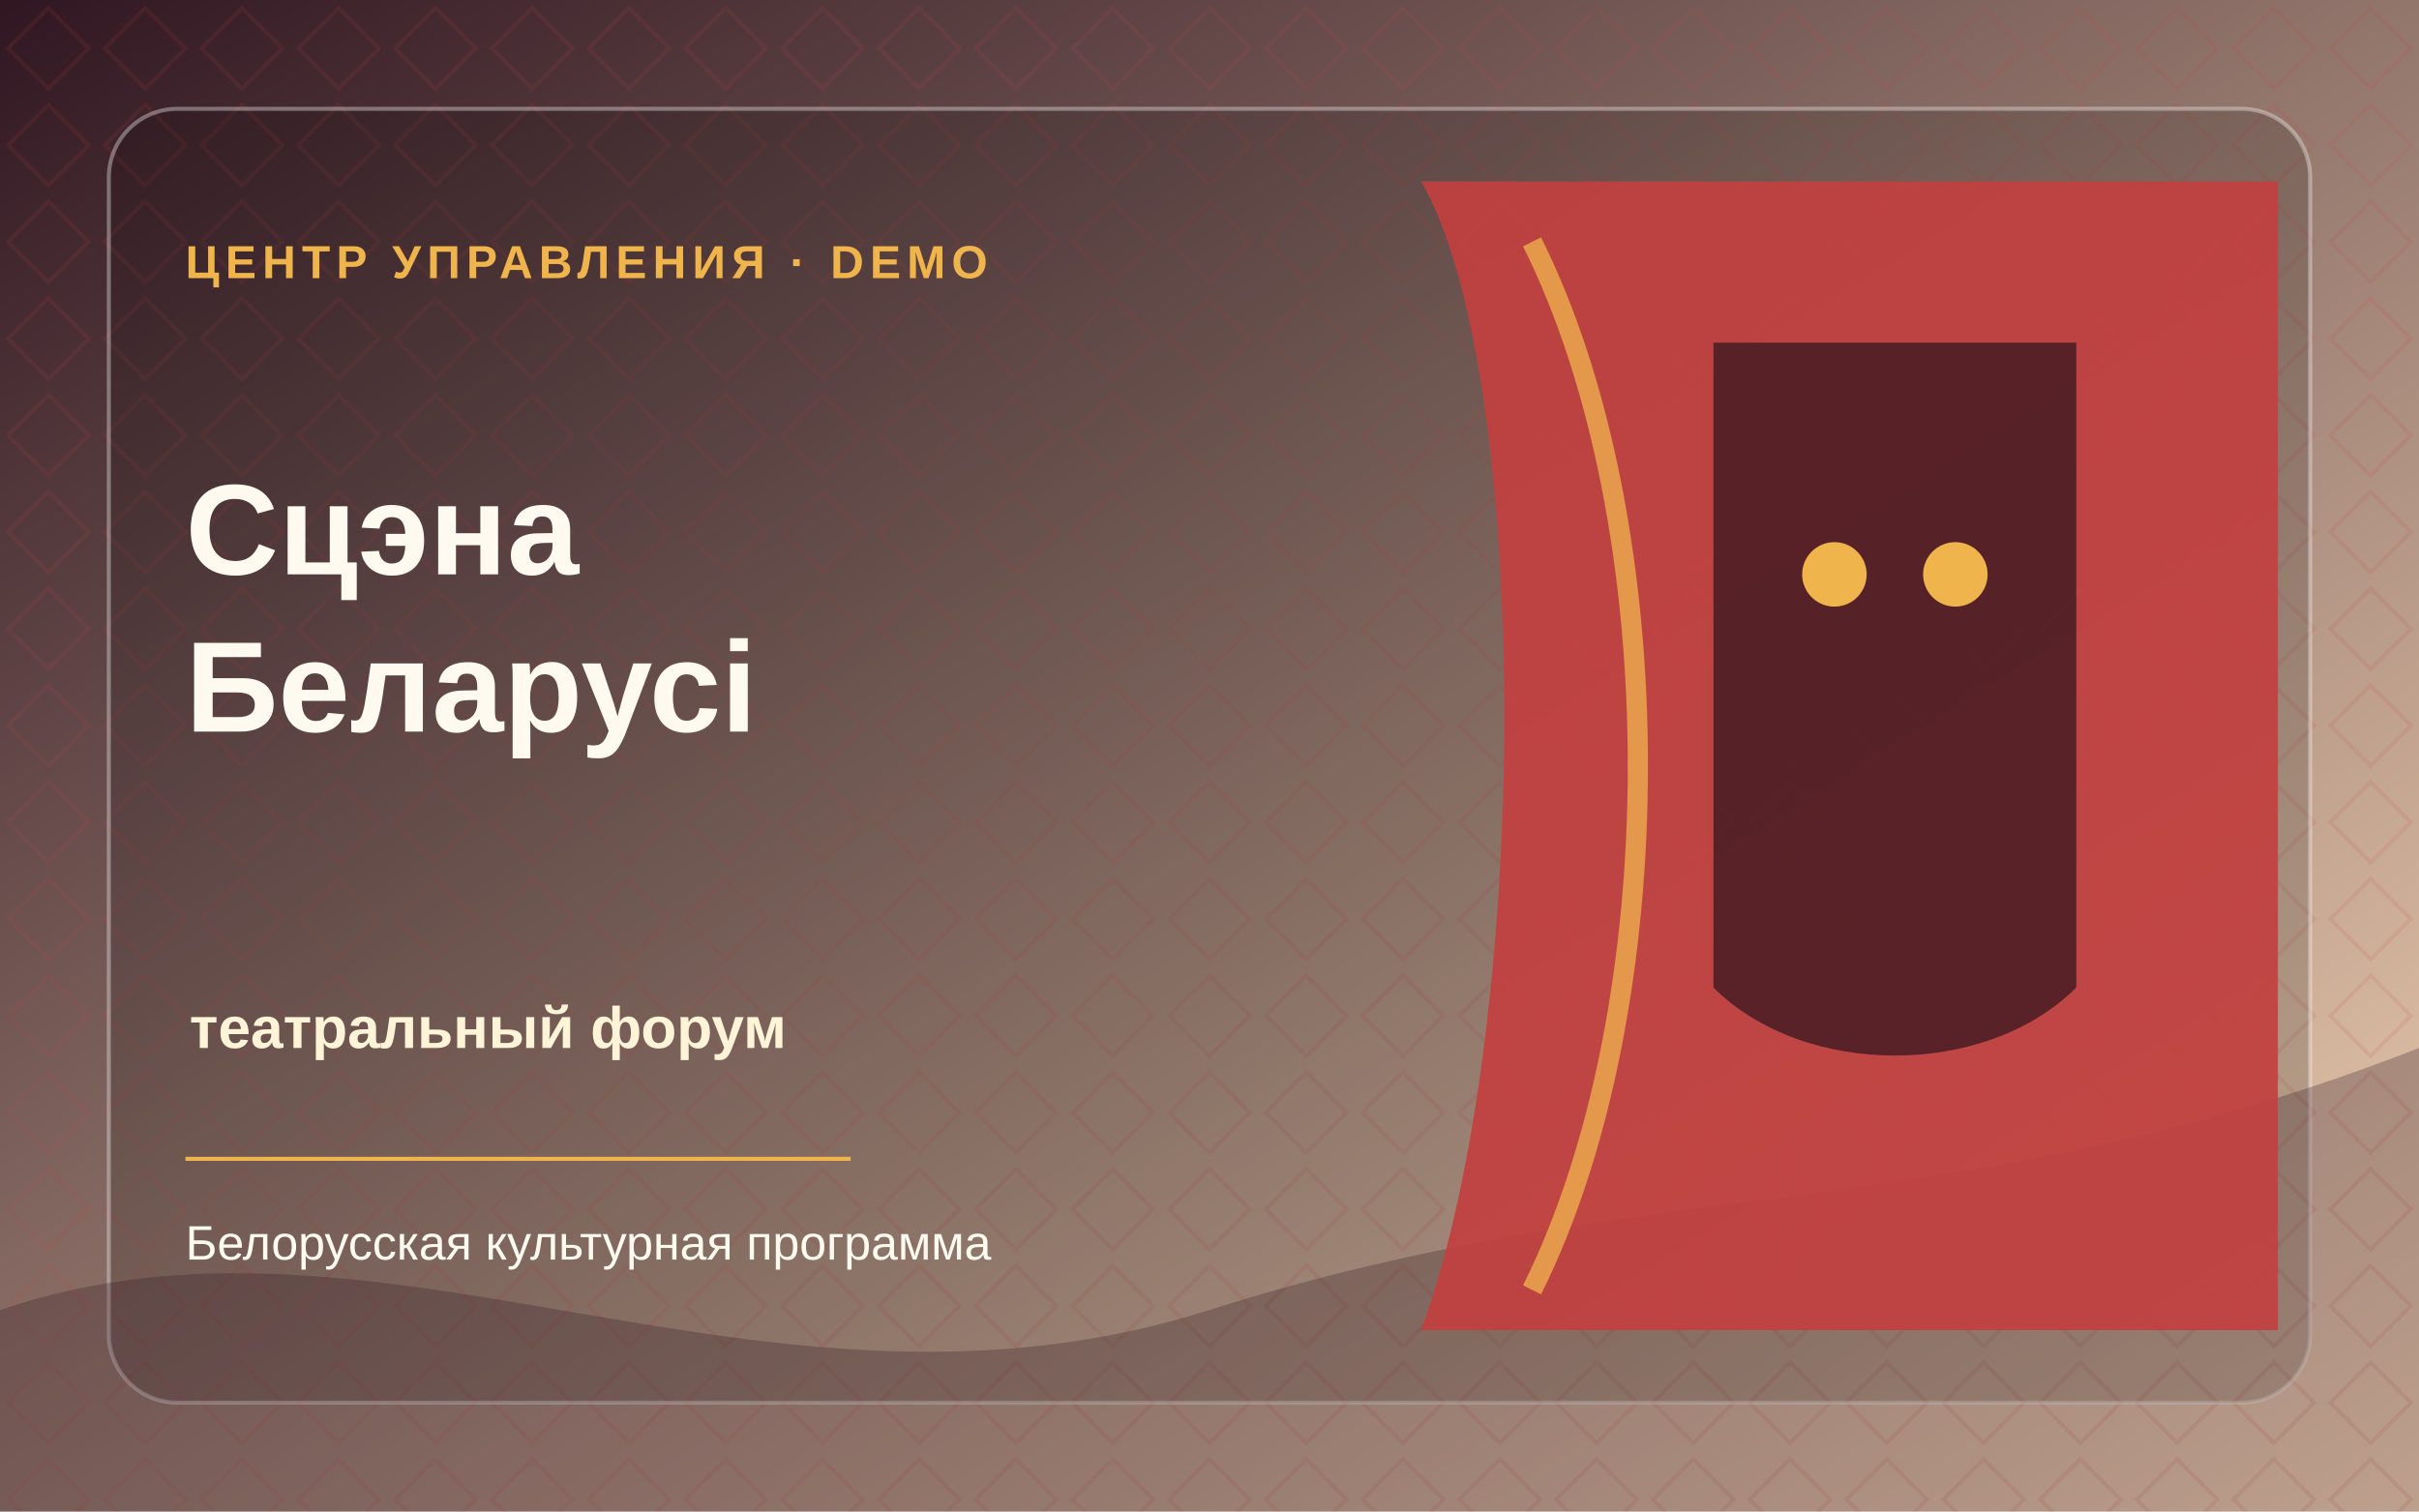
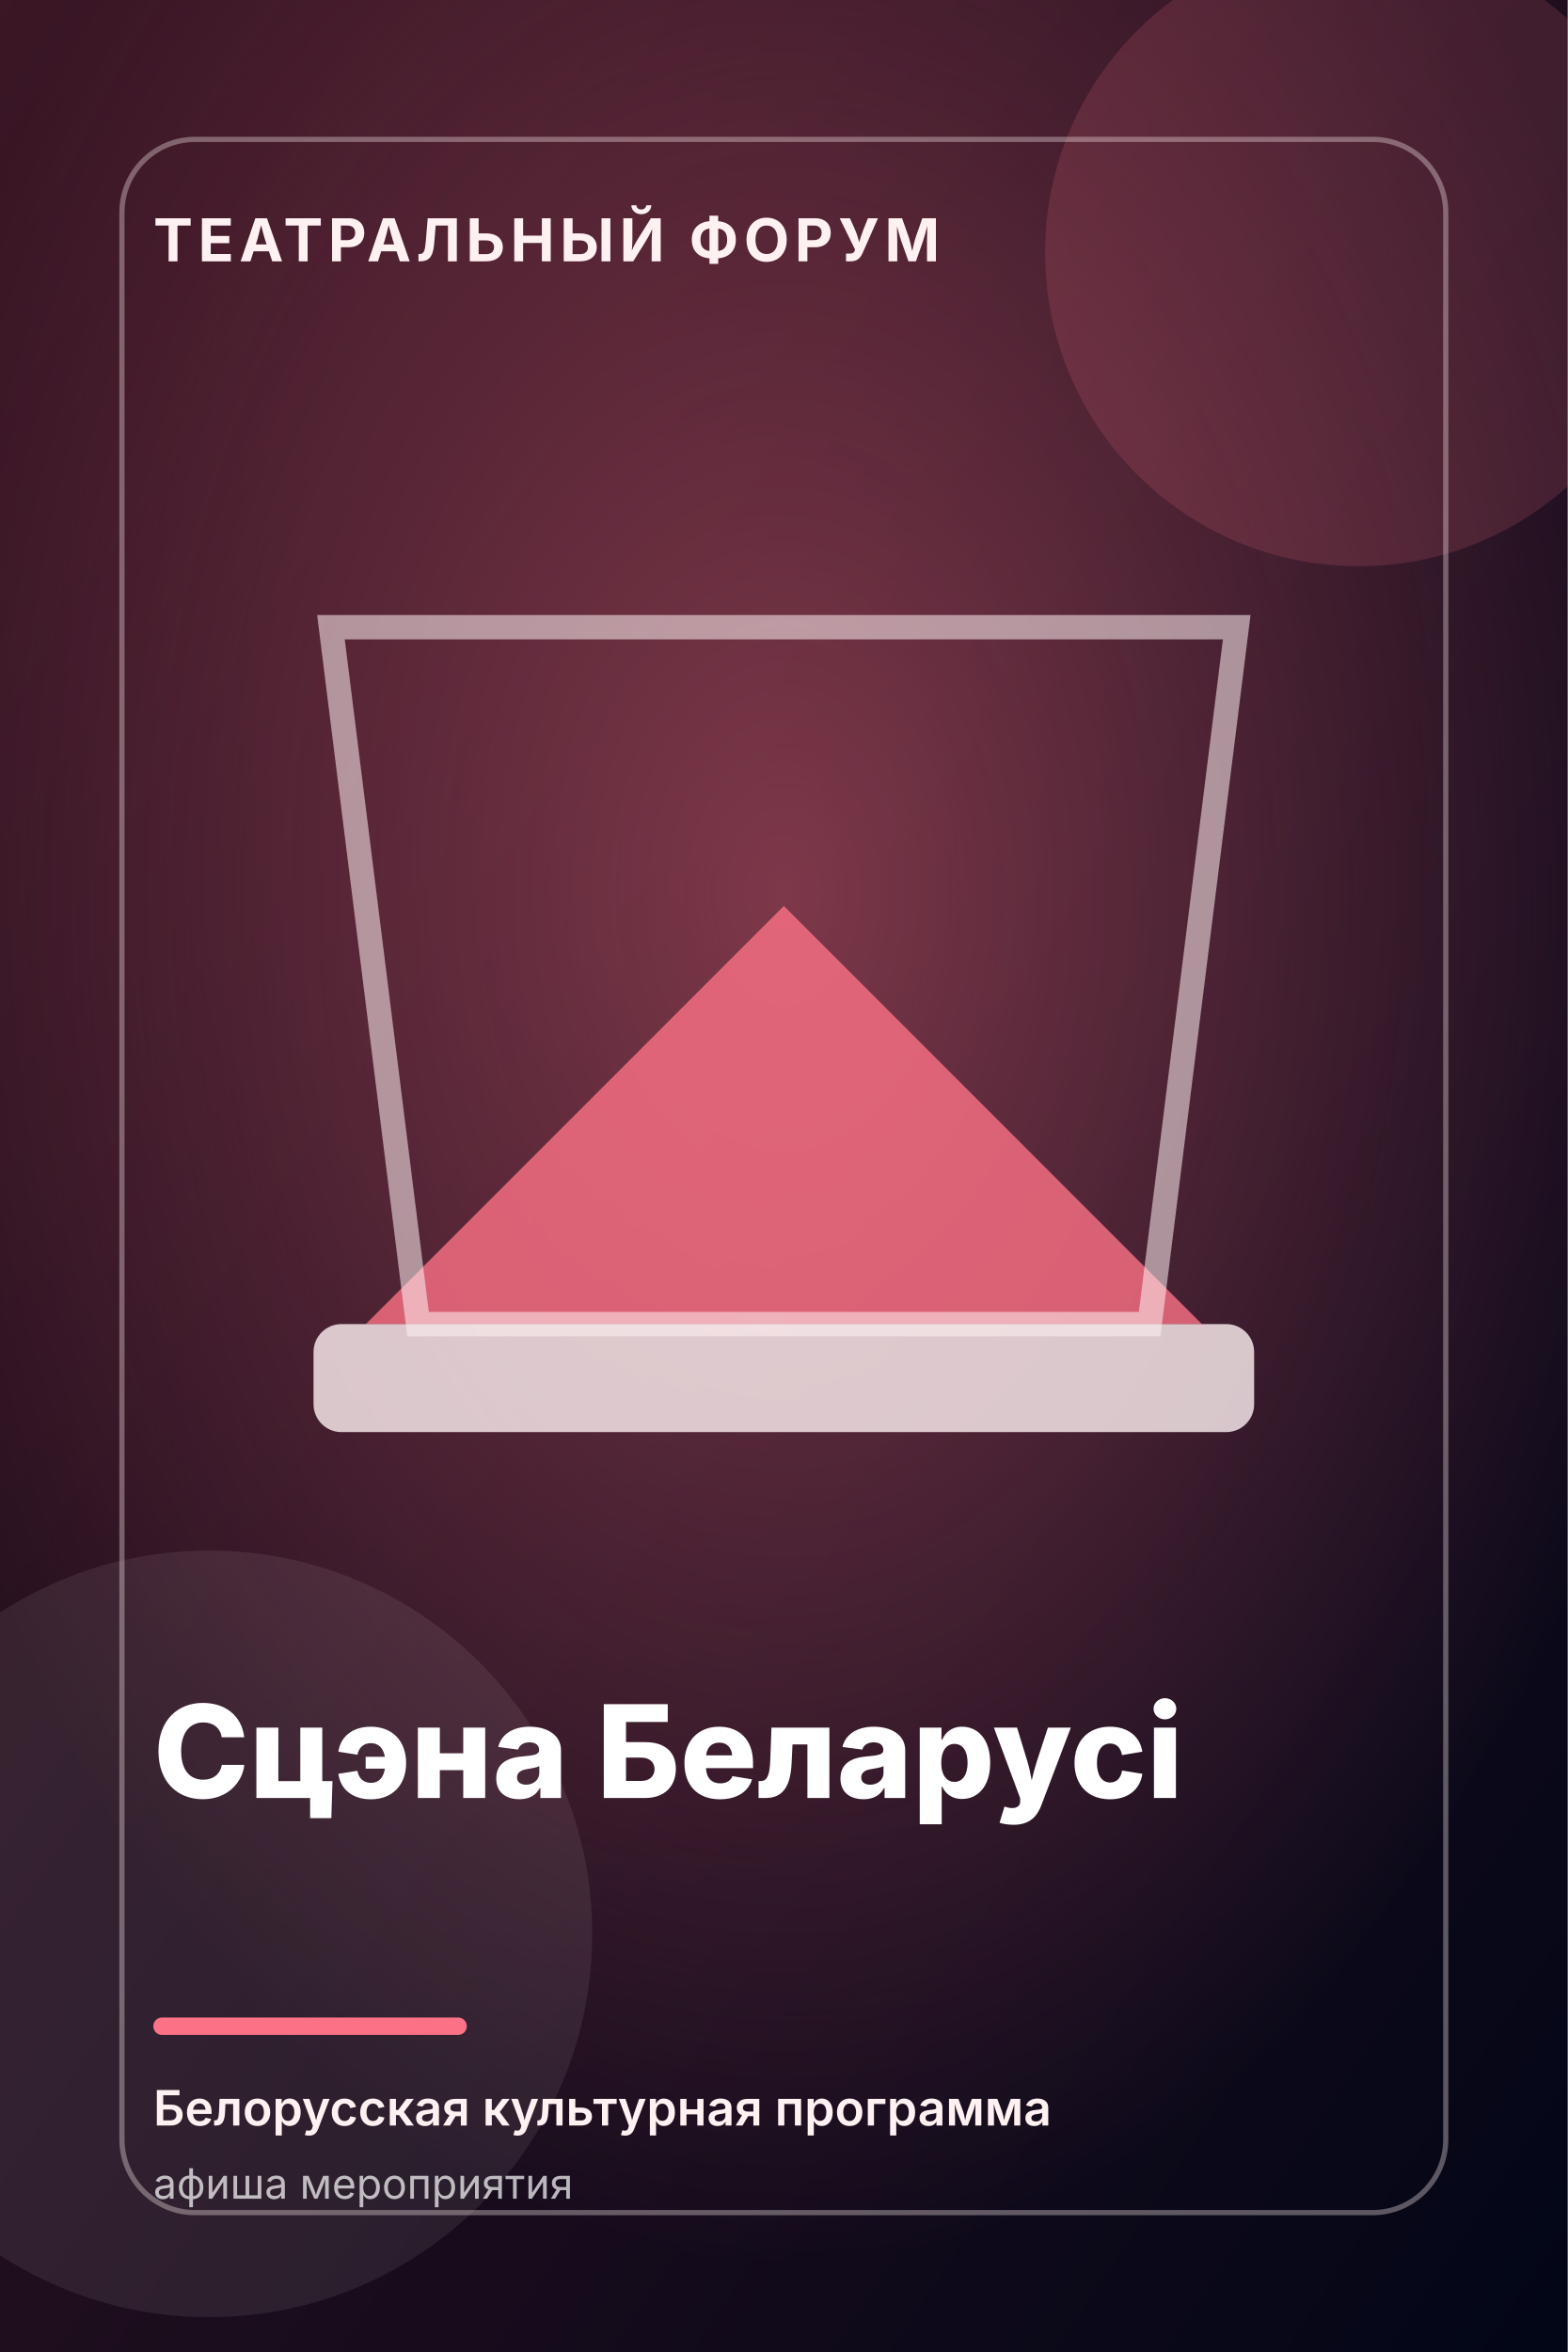
- <svg xmlns="http://www.w3.org/2000/svg" width="1200" height="750" viewBox="0 0 1200 750" role="img" aria-label="Сцэна Беларусі">
+ <svg xmlns="http://www.w3.org/2000/svg" width="900" height="1350" viewBox="0 0 900 1350" role="img" aria-labelledby="title desc">
  <defs>
    <linearGradient id="bg" x1="0" y1="0" x2="1" y2="1">
-       <stop offset="0" stop-color="#301621" />
-       <stop offset="1" stop-color="#f5d6b7" />
+       <stop offset="0" stop-color="#3b1625" />
+       <stop offset="1" stop-color="#020617" />
    </linearGradient>
-     <pattern id="orn" width="48" height="48" patternUnits="userSpaceOnUse">
-       <path d="M24 4 L44 24 L24 44 L4 24 Z" fill="none" stroke="#c24040" stroke-width="2" opacity="0.22" />
-     </pattern>
+     <radialGradient id="glow" cx="50%" cy="38%" r="58%">
+       <stop offset="0" stop-color="#fb7185" stop-opacity="0.42" />
+       <stop offset="1" stop-color="#fb7185" stop-opacity="0" />
+     </radialGradient>
  </defs>
-   <rect width="1200" height="750" fill="url(#bg)" />
-   <rect width="1200" height="750" fill="url(#orn)" opacity="0.55" />
-   <rect x="54" y="54" width="1092" height="642" rx="34" fill="rgba(0,0,0,0.16)" stroke="rgba(255,255,255,0.35)" stroke-width="2" />
-   <path d="M0 650 C190 585 380 720 600 650 C820 580 970 610 1200 520 V750 H0 Z" fill="#301621" opacity="0.28" />
-   <path d="M705 90 C760 185 760 510 705 660 L1130 660 L1130 90 Z" fill="#c24040" opacity="0.92" />
-   <path d="M760 120 C830 260 830 500 760 640" fill="none" stroke="#f0b44d" stroke-width="10" opacity="0.75" />
-   <path d="M850 170 h180 v320 c-45 45-135 45-180 0z" fill="#201019" opacity="0.65" />
-   <circle cx="910" cy="285" r="16" fill="#f0b44d" />
-   <circle cx="970" cy="285" r="16" fill="#f0b44d" />
-   <text x="92" y="138" font-family="Arial, sans-serif" font-size="23" font-weight="700" letter-spacing="3" fill="#f0b44d">ЦЕНТР УПРАВЛЕНИЯ · DEMO</text>
-   <text x="92" y="285" font-family="Arial, sans-serif" font-size="64" font-weight="800" fill="#fffaf0">Сцэна</text>
-   <text x="92" y="363" font-family="Arial, sans-serif" font-size="64" font-weight="800" fill="#fffaf0">Беларусі</text>
-   <text x="94" y="520" font-family="Arial, sans-serif" font-size="29" font-weight="600" fill="#fff3d8">театральный форум</text>
-   <rect x="92" y="574" width="330" height="2" fill="#f0b44d" />
-   <text x="92" y="625" font-family="Arial, sans-serif" font-size="24" fill="#fffaf0">Белорусская культурная программа</text>
+   <rect width="900" height="1350" fill="url(#bg)" />
+   <rect width="900" height="1350" fill="url(#glow)" />
+   <circle cx="780" cy="145" r="180" fill="#fb7185" opacity="0.16" />
+   <circle cx="120" cy="1110" r="220" fill="#fff1f2" opacity="0.08" />
+   <g>
+     <path d="M210 760 L450 520 L690 760 Z" fill="#fb7185" opacity="0.8" />
+     <rect x="180" y="760" width="540" height="62" rx="16" fill="#fff1f2" opacity="0.8" />
+     <path d="M190 360 H710 L660 760 H240 Z" fill="none" stroke="#fff1f2" stroke-width="14" opacity="0.55" />
+   </g>
+   <rect x="70" y="80" width="760" height="1190" rx="42" fill="none" stroke="#fff1f2" stroke-opacity="0.34" stroke-width="3" />
+   <text x="88" y="150" fill="#fff1f2" font-family="Inter, Arial, sans-serif" font-size="34" font-weight="700" letter-spacing="3">ТЕАТРАЛЬНЫЙ ФОРУМ</text>
+   <text x="88" y="1032" fill="#ffffff" font-family="Inter, Arial, sans-serif" font-size="74" font-weight="800">
+     <tspan x="88" dy="0">Сцэна Беларусі</tspan>
+     <tspan x="88" dy="86" />
+   </text>
+   <rect x="88" y="1158" width="180" height="10" rx="5" fill="#fb7185" />
+   <text x="88" y="1220" fill="#fff1f2" font-family="Inter, Arial, sans-serif" font-size="28" font-weight="600">Белорусская культурная программа</text>
+   <text x="88" y="1262" fill="#ffffff" fill-opacity="0.70" font-family="Inter, Arial, sans-serif" font-size="24">афиша мероприятия</text>
</svg>
